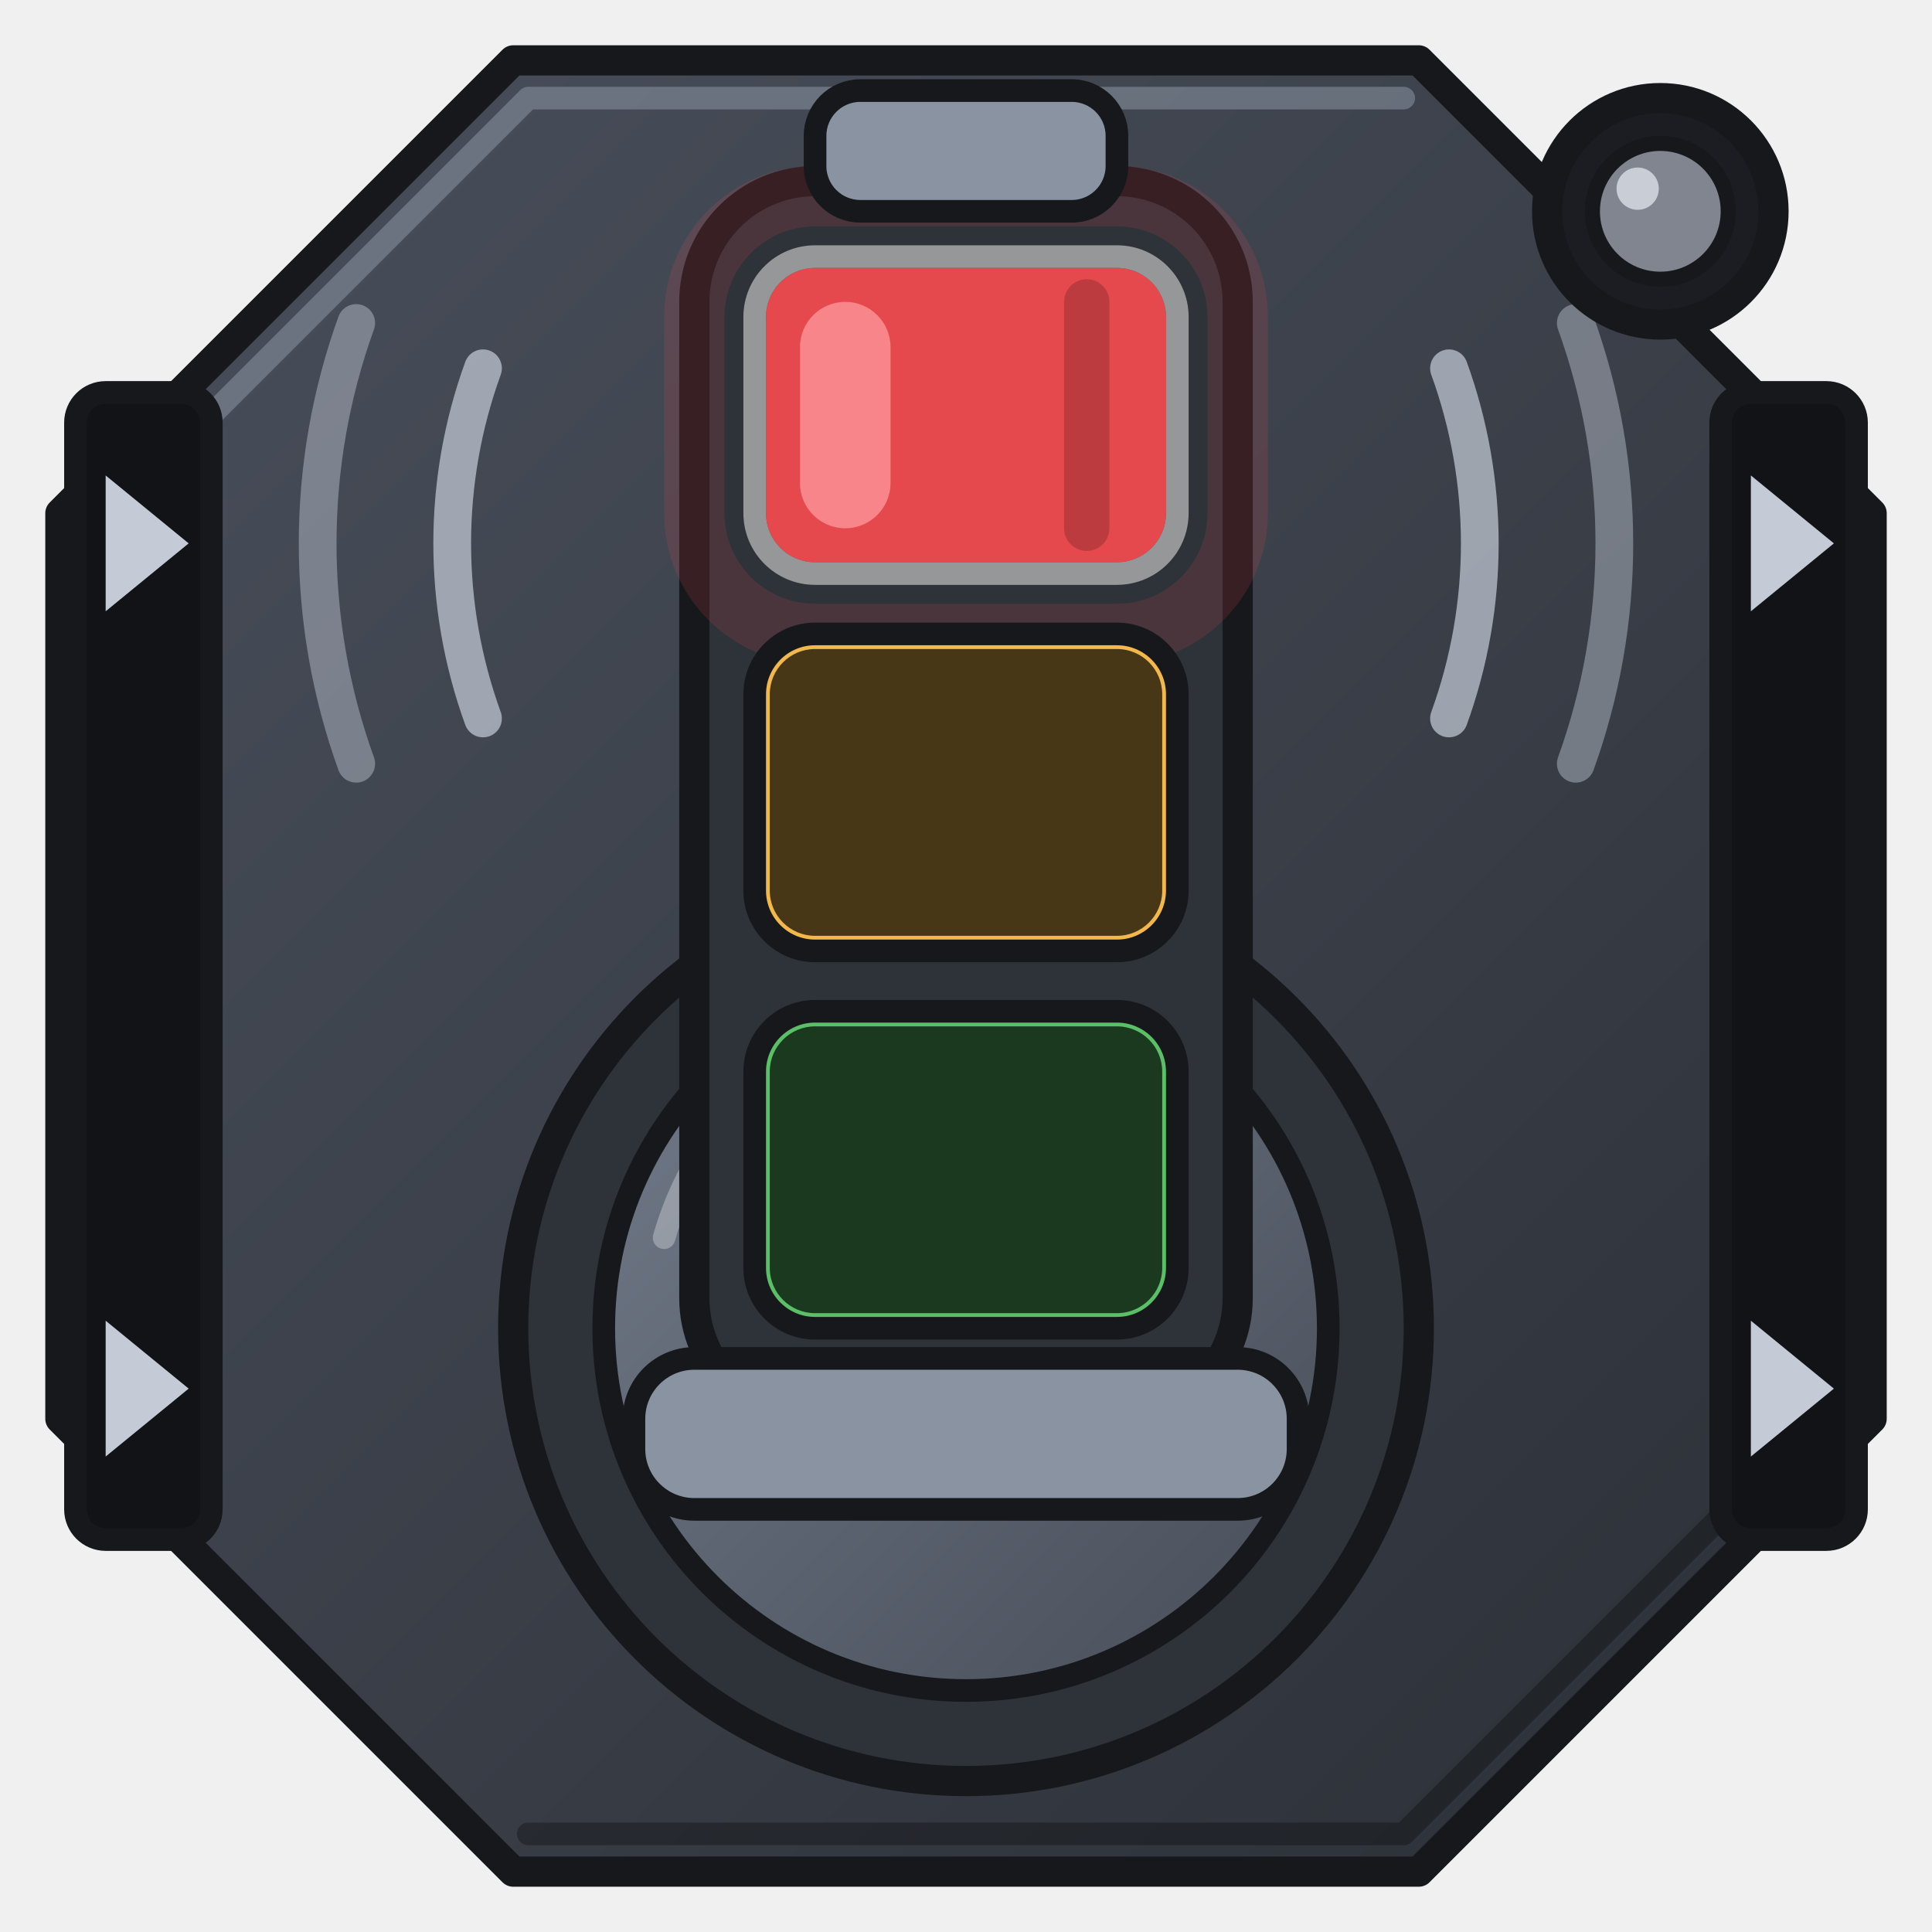
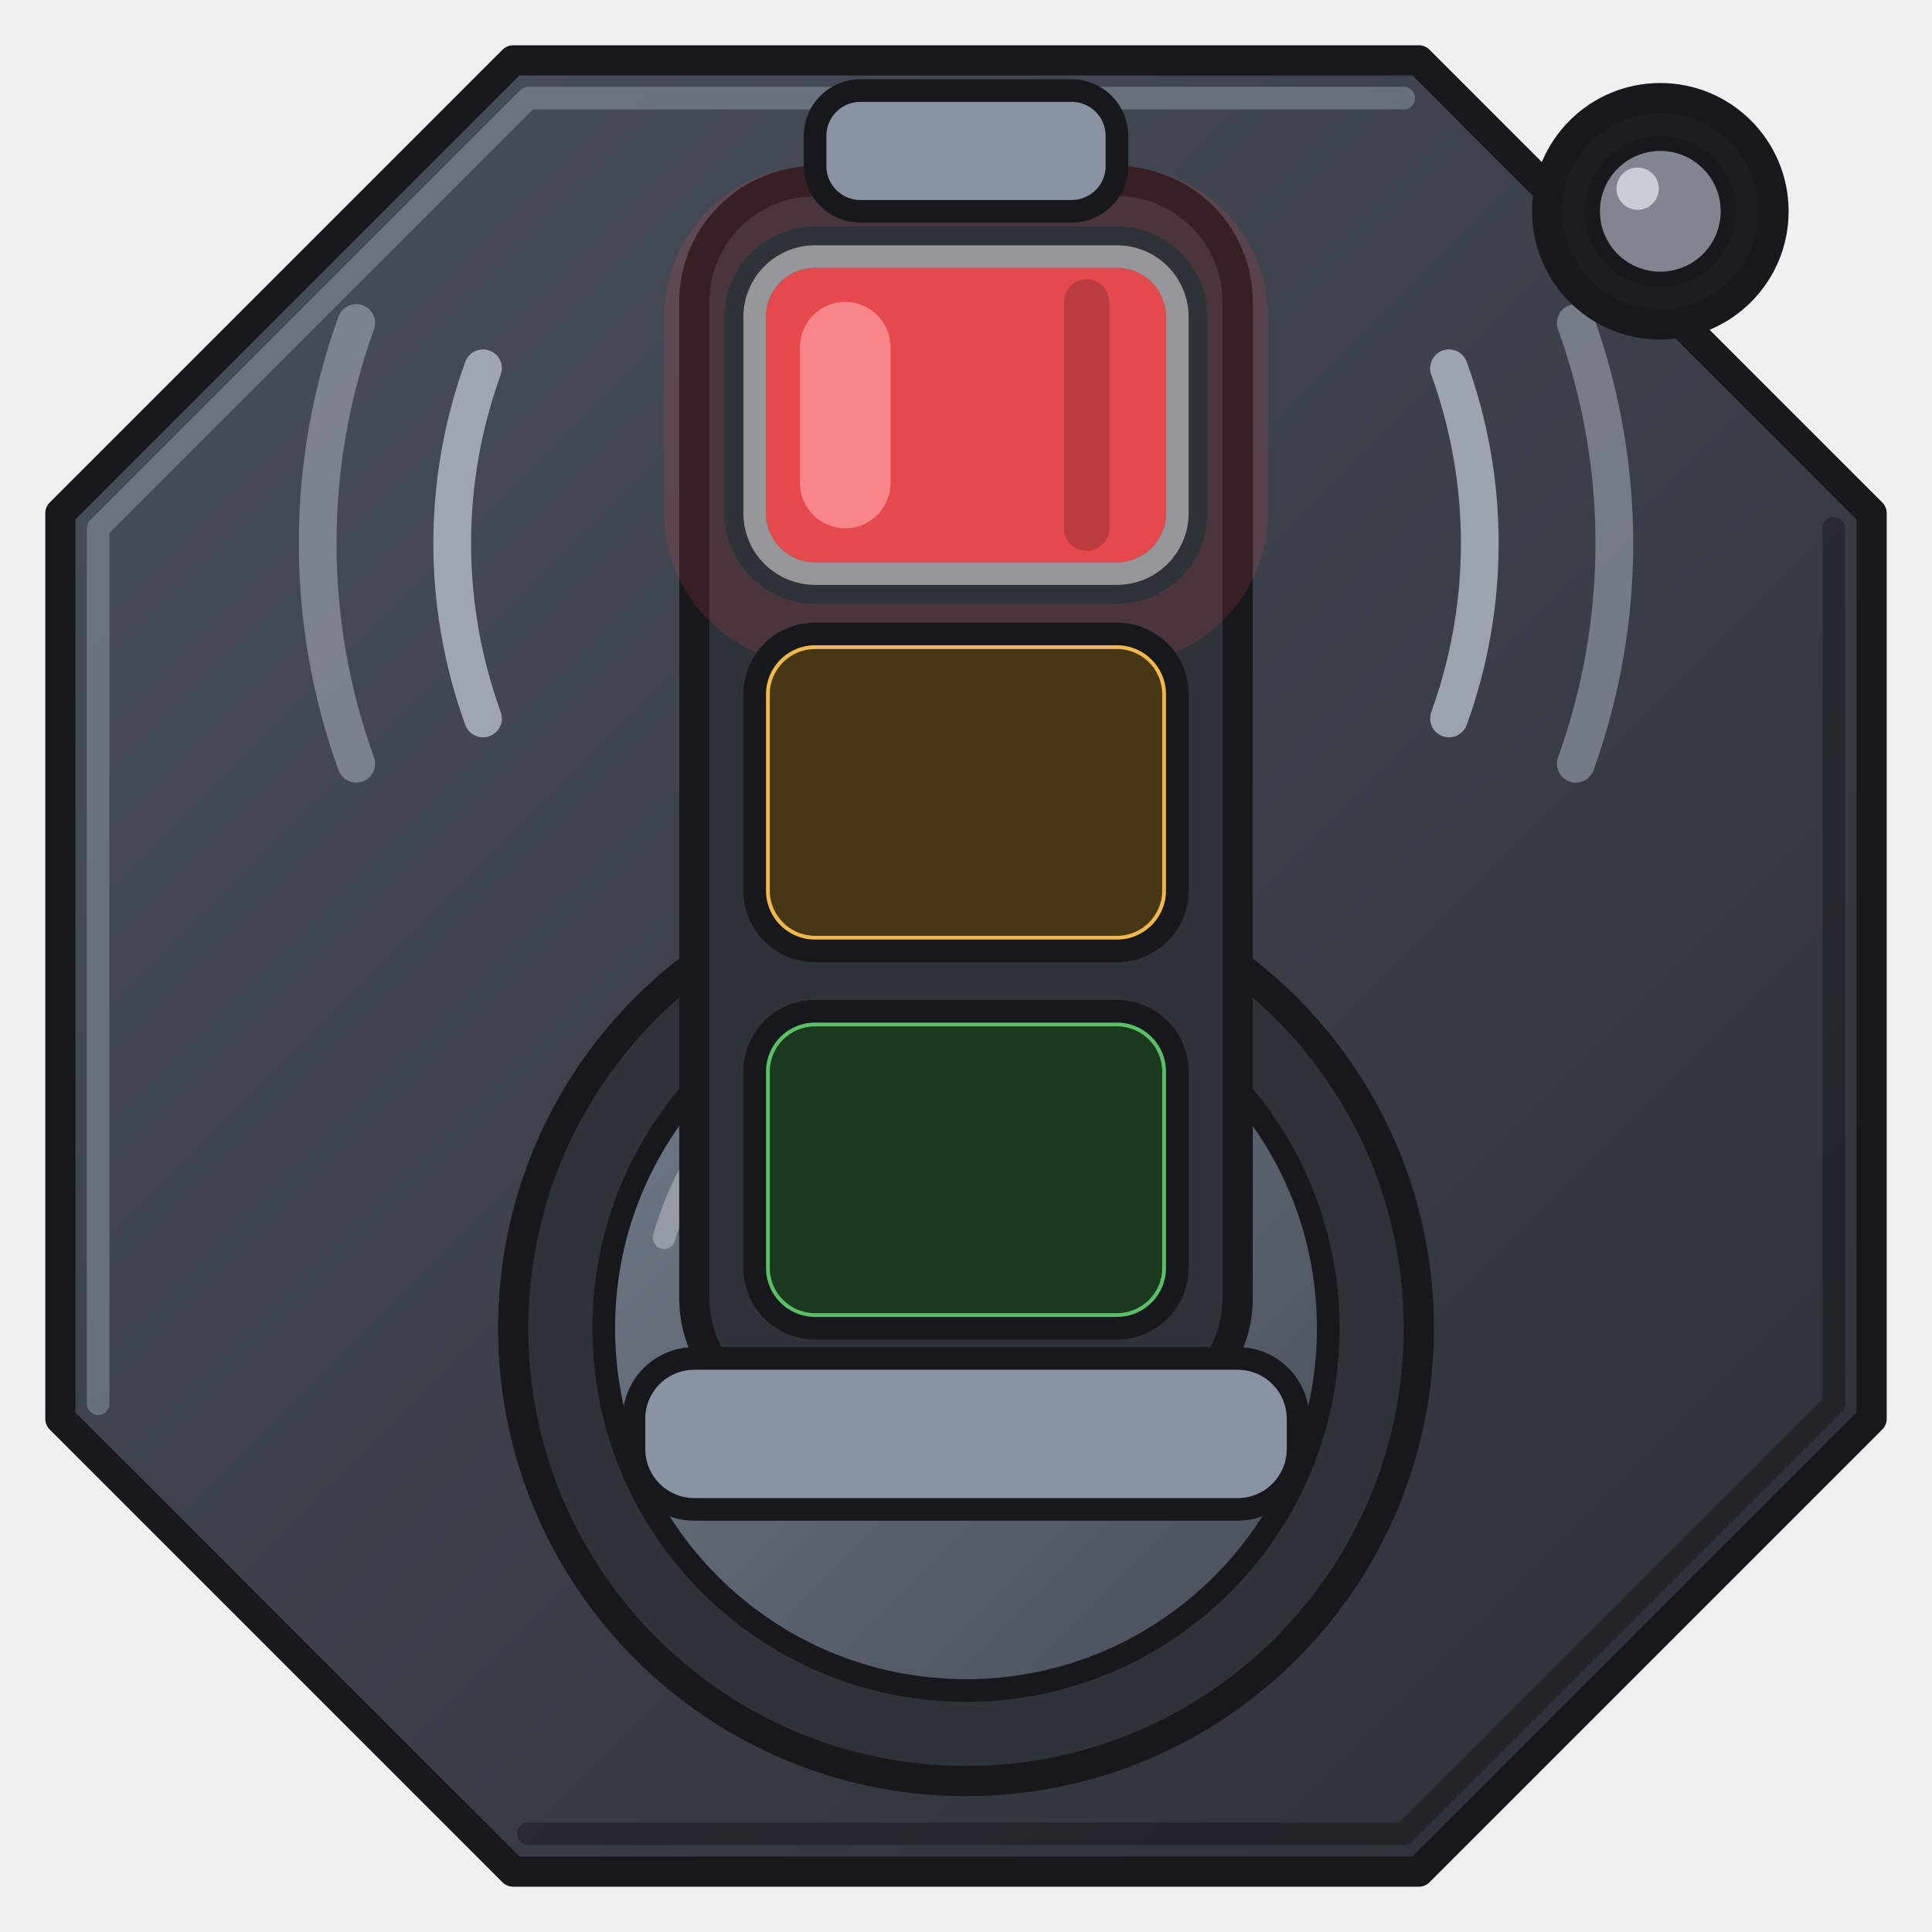
<svg xmlns="http://www.w3.org/2000/svg" width="128" height="128" viewBox="0 0 128 128">
  <defs>
    <linearGradient id="gb" x1="0" y1="0" x2="1" y2="1">
      <stop offset="0" stop-color="#4A505C" />
      <stop offset="1" stop-color="#2B2F36" />
    </linearGradient>
    <linearGradient id="gs" x1="0" y1="0" x2="1" y2="1">
      <stop offset="0" stop-color="#727B8A" />
      <stop offset="1" stop-color="#474D58" />
    </linearGradient>
  </defs>
  <path d="M34,4 L94,4 L124,34 L124,94 L94,124 L34,124 L4,94 L4,34 Z" fill="url(#gb)" stroke="#16181C" stroke-width="2" stroke-linejoin="round" stroke-linecap="round" />
  <path d="M35,6.5 H93 M6.5,35 V93 M35,6.5 L6.5,35" fill="none" stroke="#8A93A2" stroke-width="1.5" stroke-linejoin="round" stroke-linecap="round" opacity="0.55" />
  <path d="M35,121.5 H93 M121.5,35 V93 M93,121.5 L121.5,93" fill="none" stroke="#000000" stroke-width="1.5" stroke-linejoin="round" stroke-linecap="round" opacity="0.3" />
-   <rect x="5" y="26" width="9" height="76" rx="2" fill="#111316" stroke="#16181C" stroke-width="1.5" stroke-linejoin="round" stroke-linecap="round" />
-   <path d="M7,31.5 L12.5,36 L7,40.5 Z" fill="#C4CBD6" />
-   <path d="M7,87.5 L12.5,92 L7,96.5 Z" fill="#C4CBD6" />
-   <rect x="114" y="26" width="9" height="76" rx="2" fill="#111316" stroke="#16181C" stroke-width="1.5" stroke-linejoin="round" stroke-linecap="round" />
-   <path d="M116,31.5 L121.5,36 L116,40.5 Z" fill="#C4CBD6" />
-   <path d="M116,87.5 L121.5,92 L116,96.5 Z" fill="#C4CBD6" />
  <circle cx="64" cy="88" r="30" fill="#2E3239" stroke="#16181C" stroke-width="2" stroke-linejoin="round" stroke-linecap="round" />
  <circle cx="64" cy="88" r="24" fill="url(#gs)" stroke="#16181C" stroke-width="1.5" stroke-linejoin="round" stroke-linecap="round" />
  <path d="M44,82 A22,22 0 0 1 56,68" fill="none" stroke="#FFFFFF" stroke-width="1.5" stroke-linejoin="round" stroke-linecap="round" opacity="0.3" />
  <path d="M32.0,24.4 A34,34 0 0 0 32.0,47.6" fill="none" stroke="#C4CBD6" stroke-width="2.5" stroke-linejoin="round" stroke-linecap="round" opacity="0.72" />
  <path d="M96.0,47.6 A34,34 0 0 0 96.0,24.4" fill="none" stroke="#C4CBD6" stroke-width="2.5" stroke-linejoin="round" stroke-linecap="round" opacity="0.72" />
  <path d="M23.6,21.4 A43,43 0 0 0 23.6,50.6" fill="none" stroke="#C4CBD6" stroke-width="2.5" stroke-linejoin="round" stroke-linecap="round" opacity="0.44" />
  <path d="M104.4,50.6 A43,43 0 0 0 104.4,21.4" fill="none" stroke="#C4CBD6" stroke-width="2.5" stroke-linejoin="round" stroke-linecap="round" opacity="0.44" />
  <rect x="46" y="12" width="36" height="82" rx="8" fill="#2E3239" stroke="#16181C" stroke-width="2" stroke-linejoin="round" stroke-linecap="round" />
  <rect x="50" y="17" width="28" height="21" rx="4" fill="#E5484D" stroke="#16181C" stroke-width="1.5" stroke-linejoin="round" stroke-linecap="round" />
  <rect x="46" y="13" width="36" height="29" rx="8" fill="none" stroke="#E5484D" stroke-width="4" stroke-linejoin="round" stroke-linecap="round" opacity="0.16" />
  <rect x="53" y="20" width="6" height="15" rx="3" fill="#FF9A9D" opacity="0.75" />
  <path d="M72,20 V35" fill="none" stroke="#000000" stroke-width="3" stroke-linejoin="round" stroke-linecap="round" opacity="0.18" />
  <rect x="50" y="17" width="28" height="21" rx="4" fill="none" stroke="#FFFFFF" stroke-width="1.5" stroke-linejoin="round" stroke-linecap="round" opacity="0.55" />
  <rect x="50" y="42" width="28" height="21" rx="4" fill="#F2B84C" stroke="#16181C" stroke-width="1.5" stroke-linejoin="round" stroke-linecap="round" />
  <rect x="51" y="43" width="26" height="19" rx="3" fill="#000000" opacity="0.7" />
  <rect x="50" y="67" width="28" height="21" rx="4" fill="#5ABF66" stroke="#16181C" stroke-width="1.5" stroke-linejoin="round" stroke-linecap="round" />
  <rect x="51" y="68" width="26" height="19" rx="3" fill="#000000" opacity="0.7" />
  <rect x="54" y="6" width="20" height="8" rx="3" fill="#8A93A2" stroke="#16181C" stroke-width="1.5" stroke-linejoin="round" stroke-linecap="round" />
  <rect x="42" y="90" width="44" height="10" rx="4" fill="#8A93A2" stroke="#16181C" stroke-width="1.5" stroke-linejoin="round" stroke-linecap="round" />
  <circle cx="110" cy="14" r="7.5" fill="#1B1D22" stroke="#16181C" stroke-width="2" stroke-linejoin="round" stroke-linecap="round" />
  <circle cx="110" cy="14" r="4.5" fill="#80858F" stroke="#16181C" stroke-width="1" stroke-linejoin="round" stroke-linecap="round" />
  <circle cx="108.5" cy="12.5" r="1.4" fill="#C9CED6" />
</svg>
